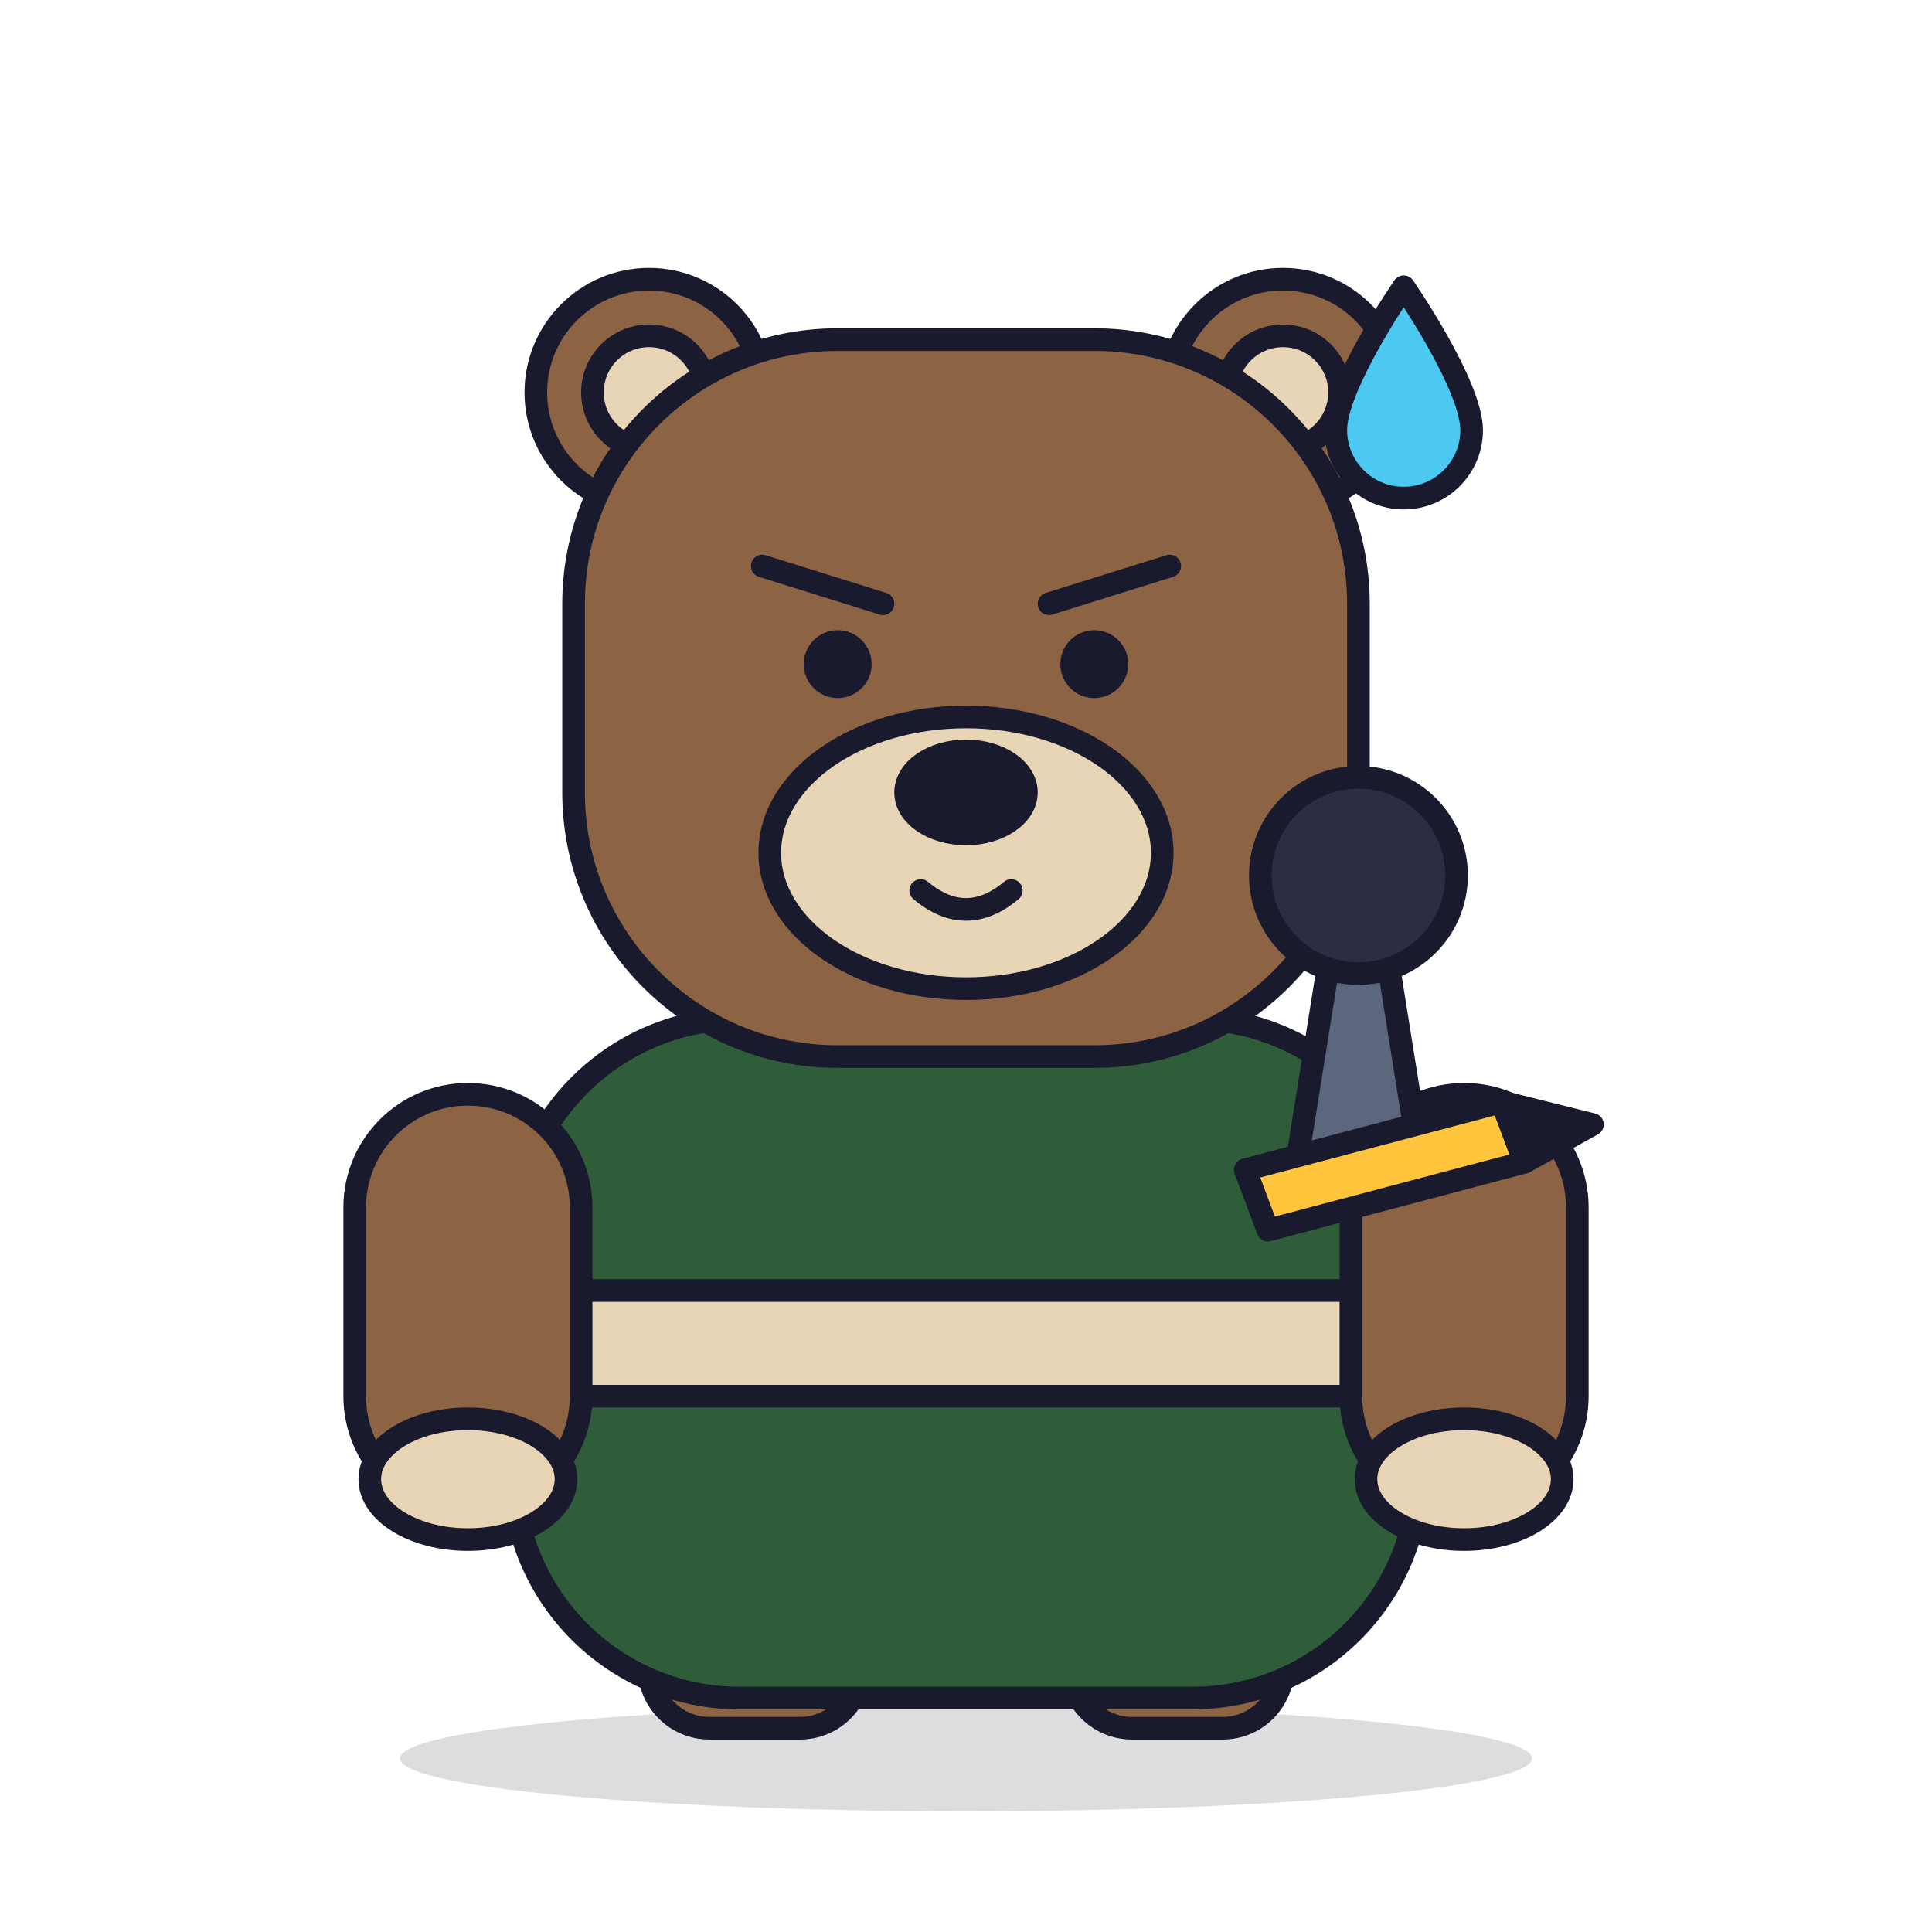
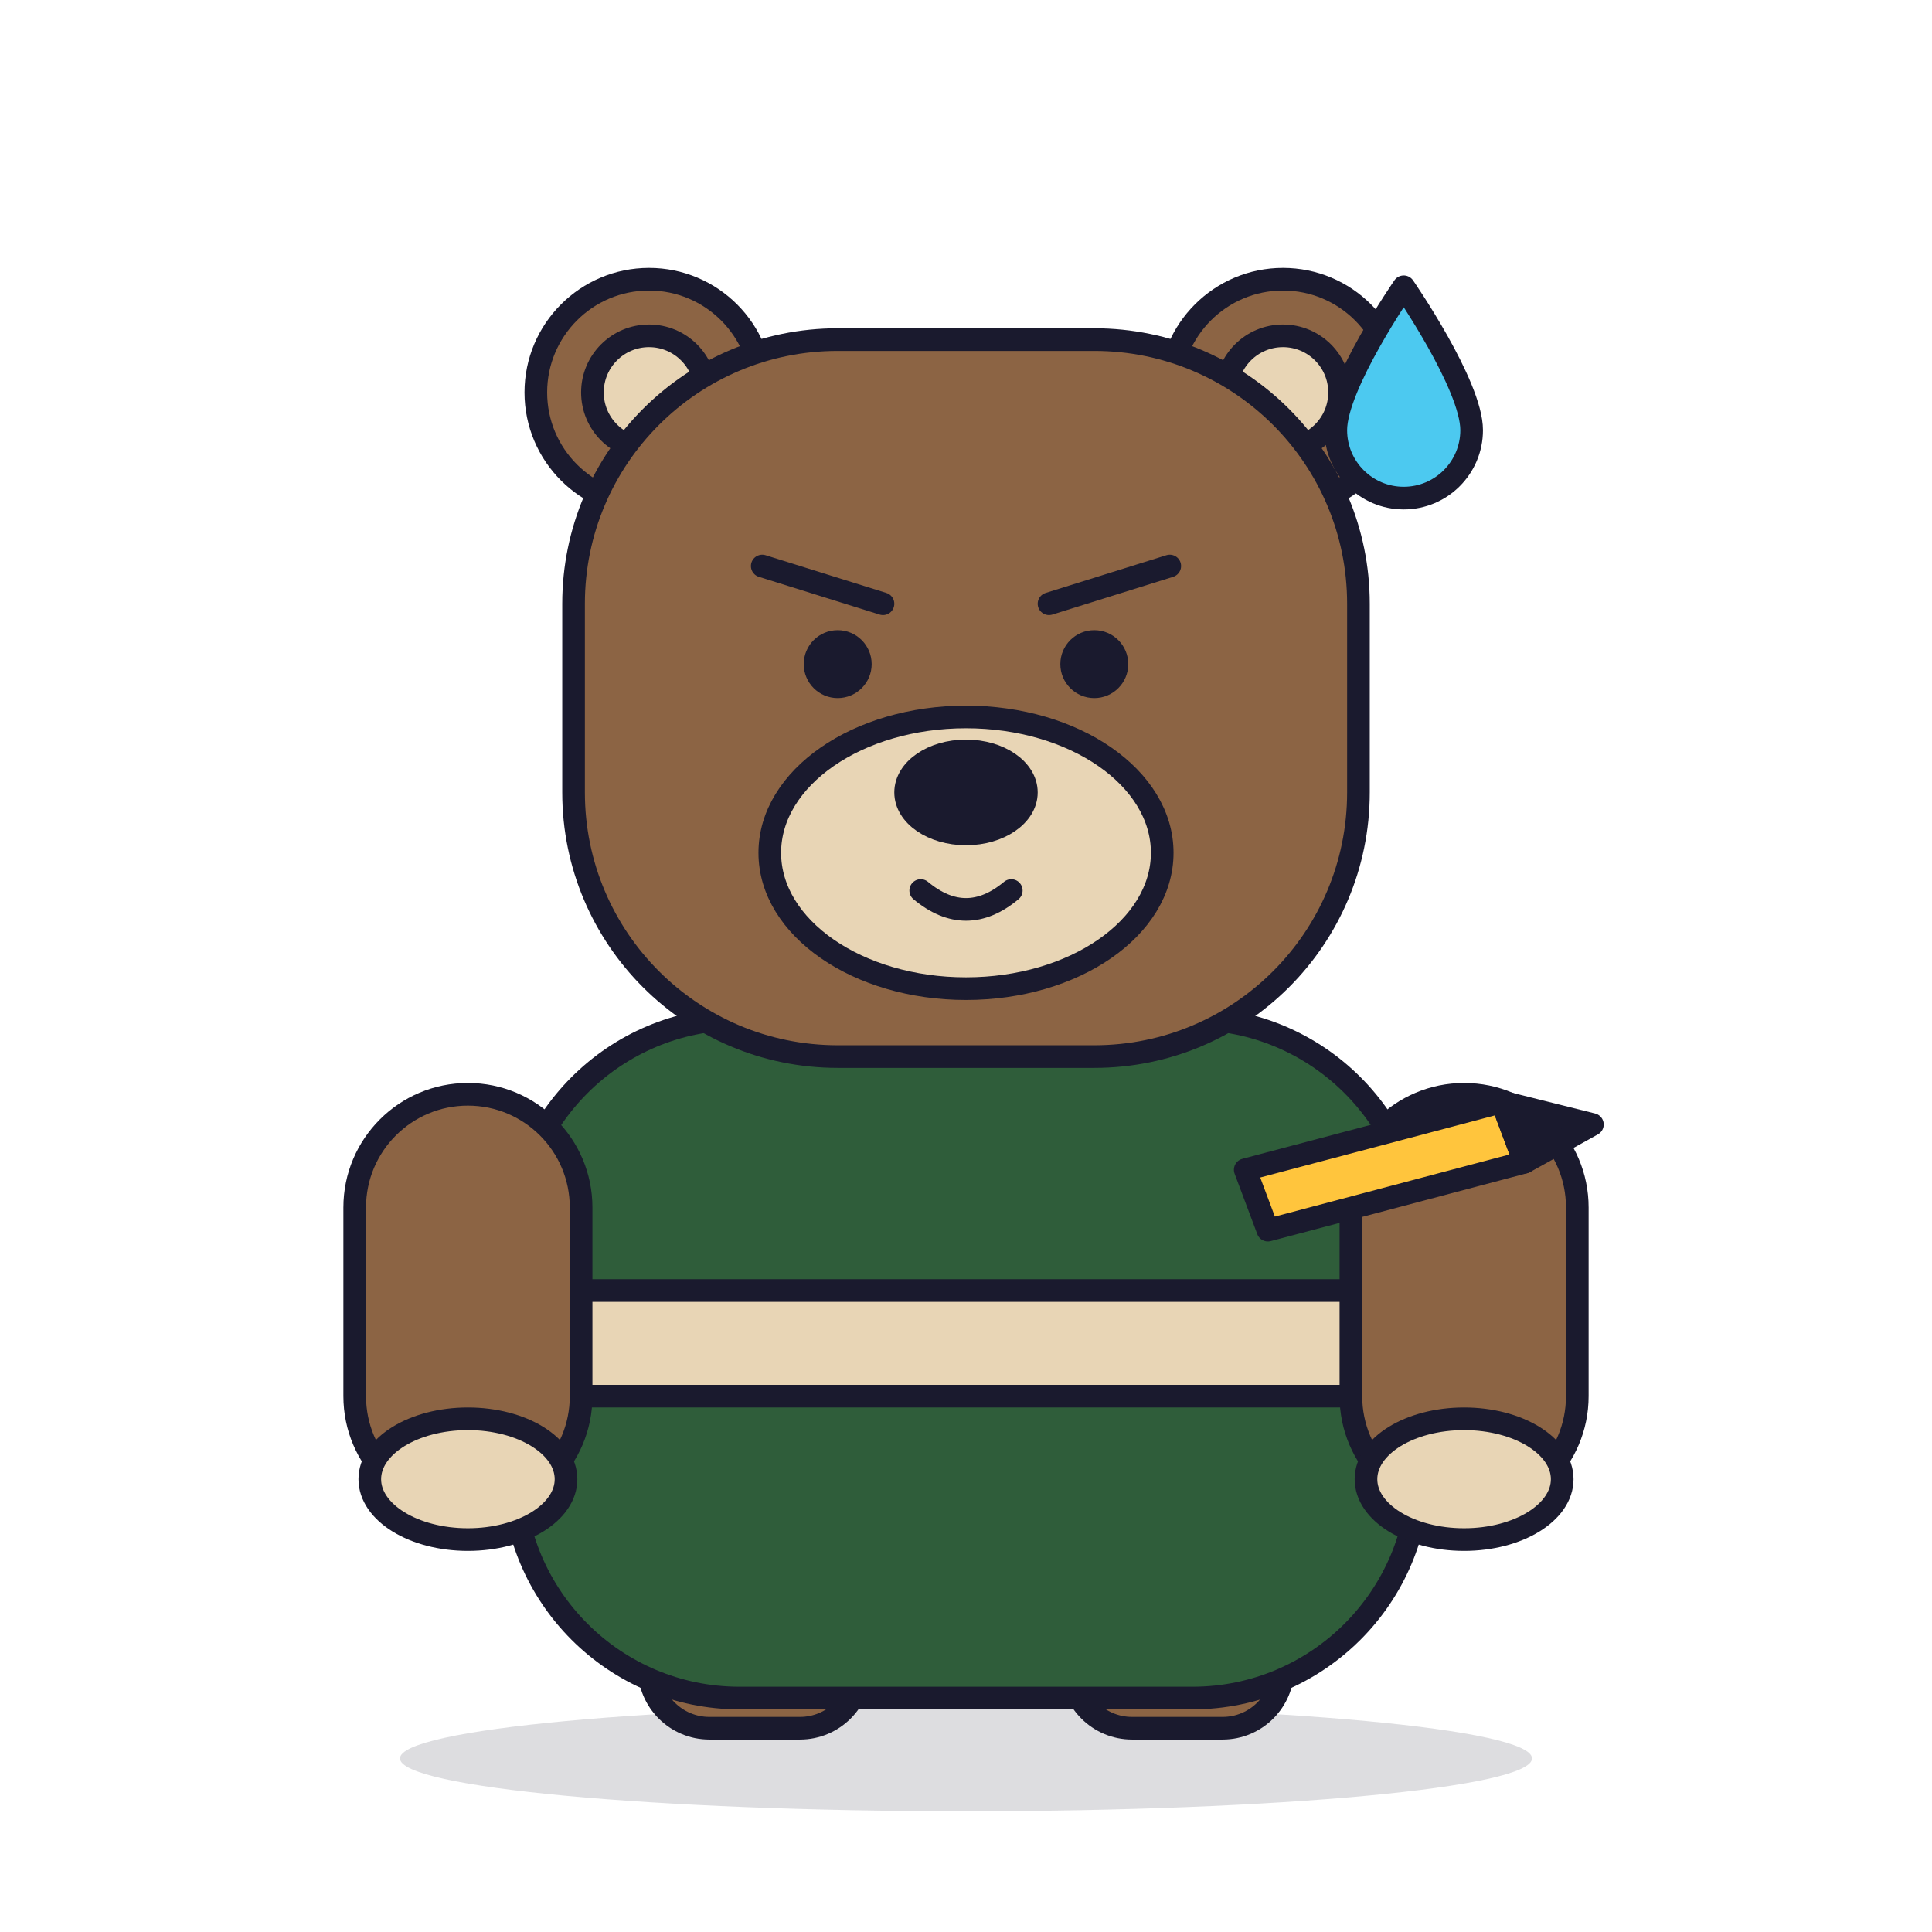
<svg xmlns="http://www.w3.org/2000/svg" viewBox="0 0 512 512" class="char char-bear">
  <g class="c-shadow">
    <ellipse cx="256" cy="466" rx="150" ry="14" fill="#1A1A2E" opacity="0.15" />
  </g>
  <g class="c-body">
    <rect x="172" y="416" width="56" height="42" rx="16" fill="#8C6444" stroke="#1A1A2E" stroke-width="6" stroke-linejoin="round" stroke-linecap="round" />
    <rect x="284" y="416" width="56" height="42" rx="16" fill="#8C6444" stroke="#1A1A2E" stroke-width="6" stroke-linejoin="round" stroke-linecap="round" />
    <rect x="136" y="270" width="240" height="180" rx="60" fill="#2F5D3A" stroke="#1A1A2E" stroke-width="6" stroke-linejoin="round" stroke-linecap="round" />
    <rect x="142" y="342" width="228" height="28" rx="6" fill="#E8D5B5" stroke="#1A1A2E" stroke-width="6" stroke-linejoin="round" stroke-linecap="round" />
    <circle cx="172" cy="104" r="30" fill="#8C6444" stroke="#1A1A2E" stroke-width="6" stroke-linejoin="round" stroke-linecap="round" />
    <circle cx="172" cy="104" r="15" fill="#E8D5B5" stroke="#1A1A2E" stroke-width="6" stroke-linejoin="round" stroke-linecap="round" />
    <circle cx="340" cy="104" r="30" fill="#8C6444" stroke="#1A1A2E" stroke-width="6" stroke-linejoin="round" stroke-linecap="round" />
    <circle cx="340" cy="104" r="15" fill="#E8D5B5" stroke="#1A1A2E" stroke-width="6" stroke-linejoin="round" stroke-linecap="round" />
    <rect x="152" y="90" width="208" height="190" rx="70" fill="#8C6444" stroke="#1A1A2E" stroke-width="6" stroke-linejoin="round" stroke-linecap="round" />
    <ellipse cx="256" cy="226" rx="52" ry="36" fill="#E8D5B5" stroke="#1A1A2E" stroke-width="6" stroke-linejoin="round" stroke-linecap="round" />
    <g class="c-face">
      <g class="c-eyes">
        <circle cx="222" cy="176" r="9" fill="#1A1A2E" />
        <circle cx="290" cy="176" r="9" fill="#1A1A2E" />
        <path d="M202 150l32 10M310 150l-32 10" fill="none" stroke="#1A1A2E" stroke-width="6" stroke-linejoin="round" stroke-linecap="round" />
      </g>
      <g class="c-mouth">
        <ellipse cx="256" cy="210" rx="16" ry="11" fill="#1A1A2E" stroke="#1A1A2E" stroke-width="6" stroke-linejoin="round" stroke-linecap="round" />
        <path d="M244 236q12 10 24 0" fill="none" stroke="#1A1A2E" stroke-width="6" stroke-linejoin="round" stroke-linecap="round" />
      </g>
    </g>
  </g>
  <g class="c-arm-l">
    <rect x="94" y="290" width="60" height="110" rx="30" fill="#8C6444" stroke="#1A1A2E" stroke-width="6" stroke-linejoin="round" stroke-linecap="round" />
    <ellipse cx="124" cy="392" rx="26" ry="16" fill="#E8D5B5" stroke="#1A1A2E" stroke-width="6" stroke-linejoin="round" stroke-linecap="round" />
  </g>
  <g class="c-arm-r">
    <rect x="358" y="290" width="60" height="110" rx="30" fill="#8C6444" stroke="#1A1A2E" stroke-width="6" stroke-linejoin="round" stroke-linecap="round" />
    <ellipse cx="388" cy="392" rx="26" ry="16" fill="#E8D5B5" stroke="#1A1A2E" stroke-width="6" stroke-linejoin="round" stroke-linecap="round" />
  </g>
-   <g class="c-prop c-mic">
-     <polygon points="352,256 368,256 376,306 344,306" fill="#5C677D" stroke="#1A1A2E" stroke-width="6" stroke-linejoin="round" stroke-linecap="round" />
-     <circle cx="360" cy="232" r="26" fill="#2B2D42" stroke="#1A1A2E" stroke-width="6" stroke-linejoin="round" stroke-linecap="round" />
-   </g>
  <g class="c-prop c-pencil">
    <polygon points="330,310 398,292 404,308 336,326" fill="#FFC53D" stroke="#1A1A2E" stroke-width="6" stroke-linejoin="round" stroke-linecap="round" />
    <polygon points="398,292 422,298 404,308" fill="#1A1A2E" stroke="#1A1A2E" stroke-width="6" stroke-linejoin="round" stroke-linecap="round" />
  </g>
  <g class="c-prop c-sweat">
    <path d="M372 76c0 0-18 26-18 38a18 18 0 0 0 36 0c0-12-18-38-18-38z" fill="#4CC9F0" stroke="#1A1A2E" stroke-width="6" stroke-linejoin="round" stroke-linecap="round" />
  </g>
  <g class="c-gag" />
</svg>
